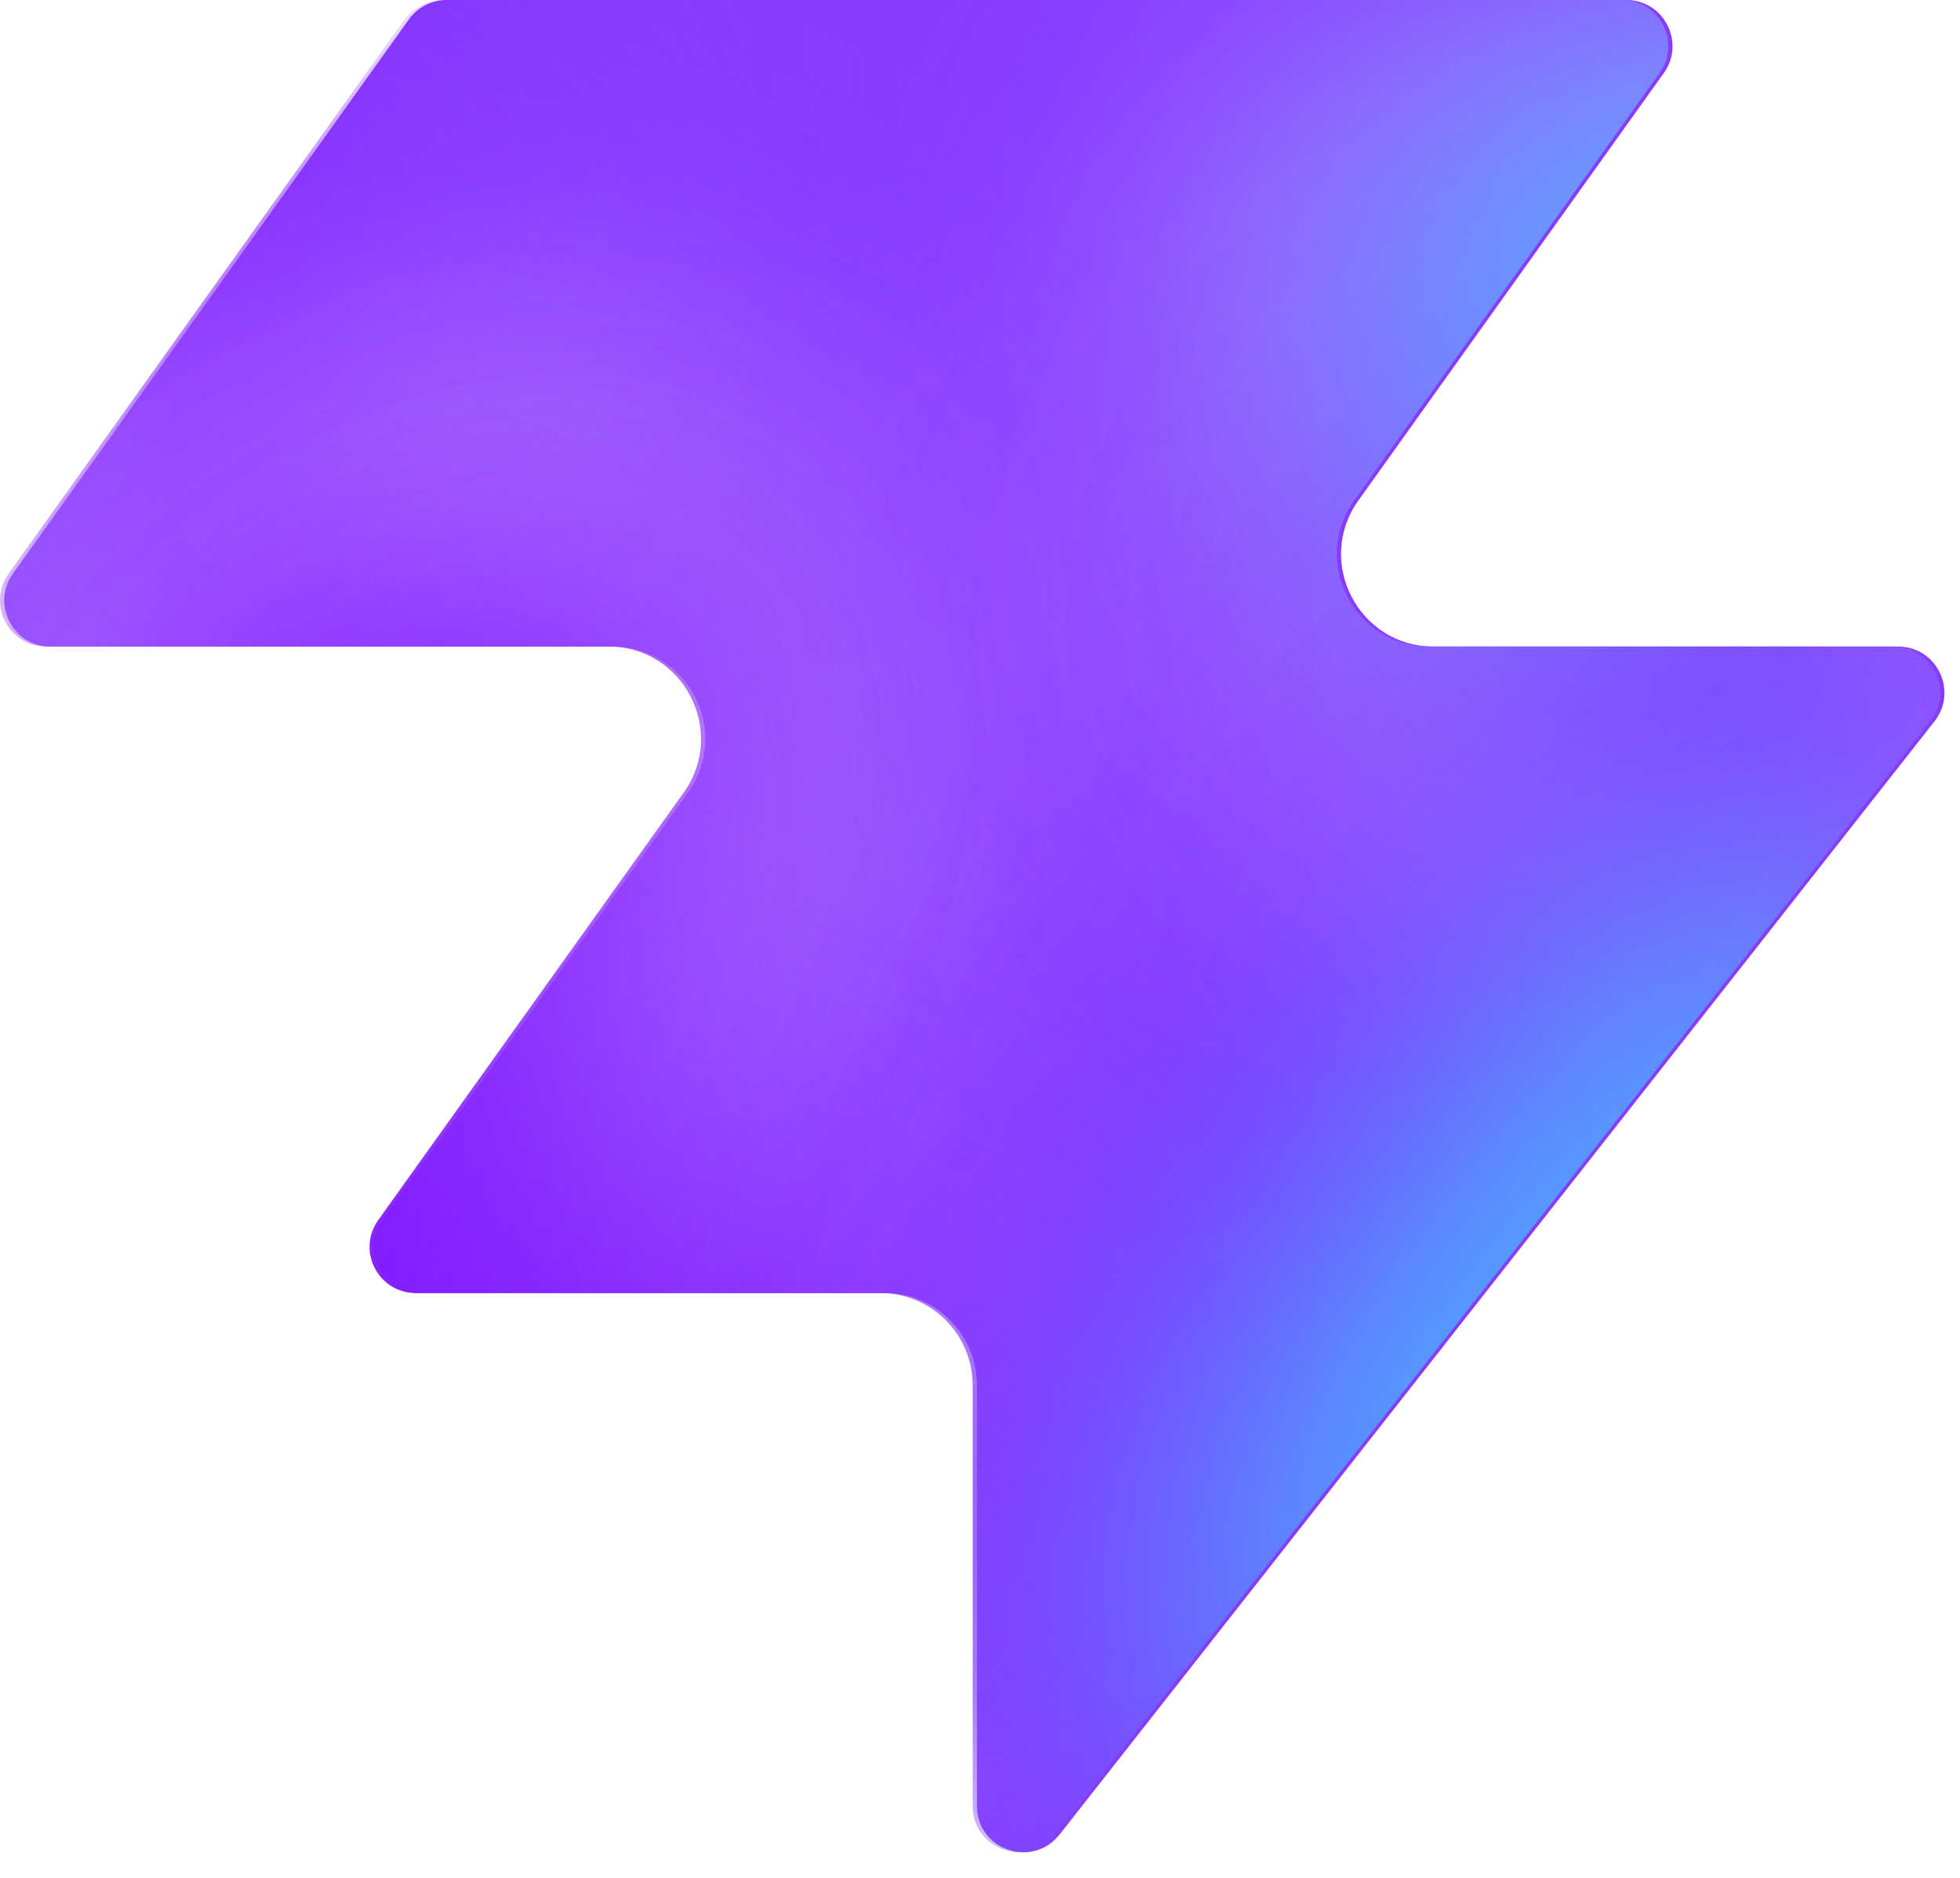
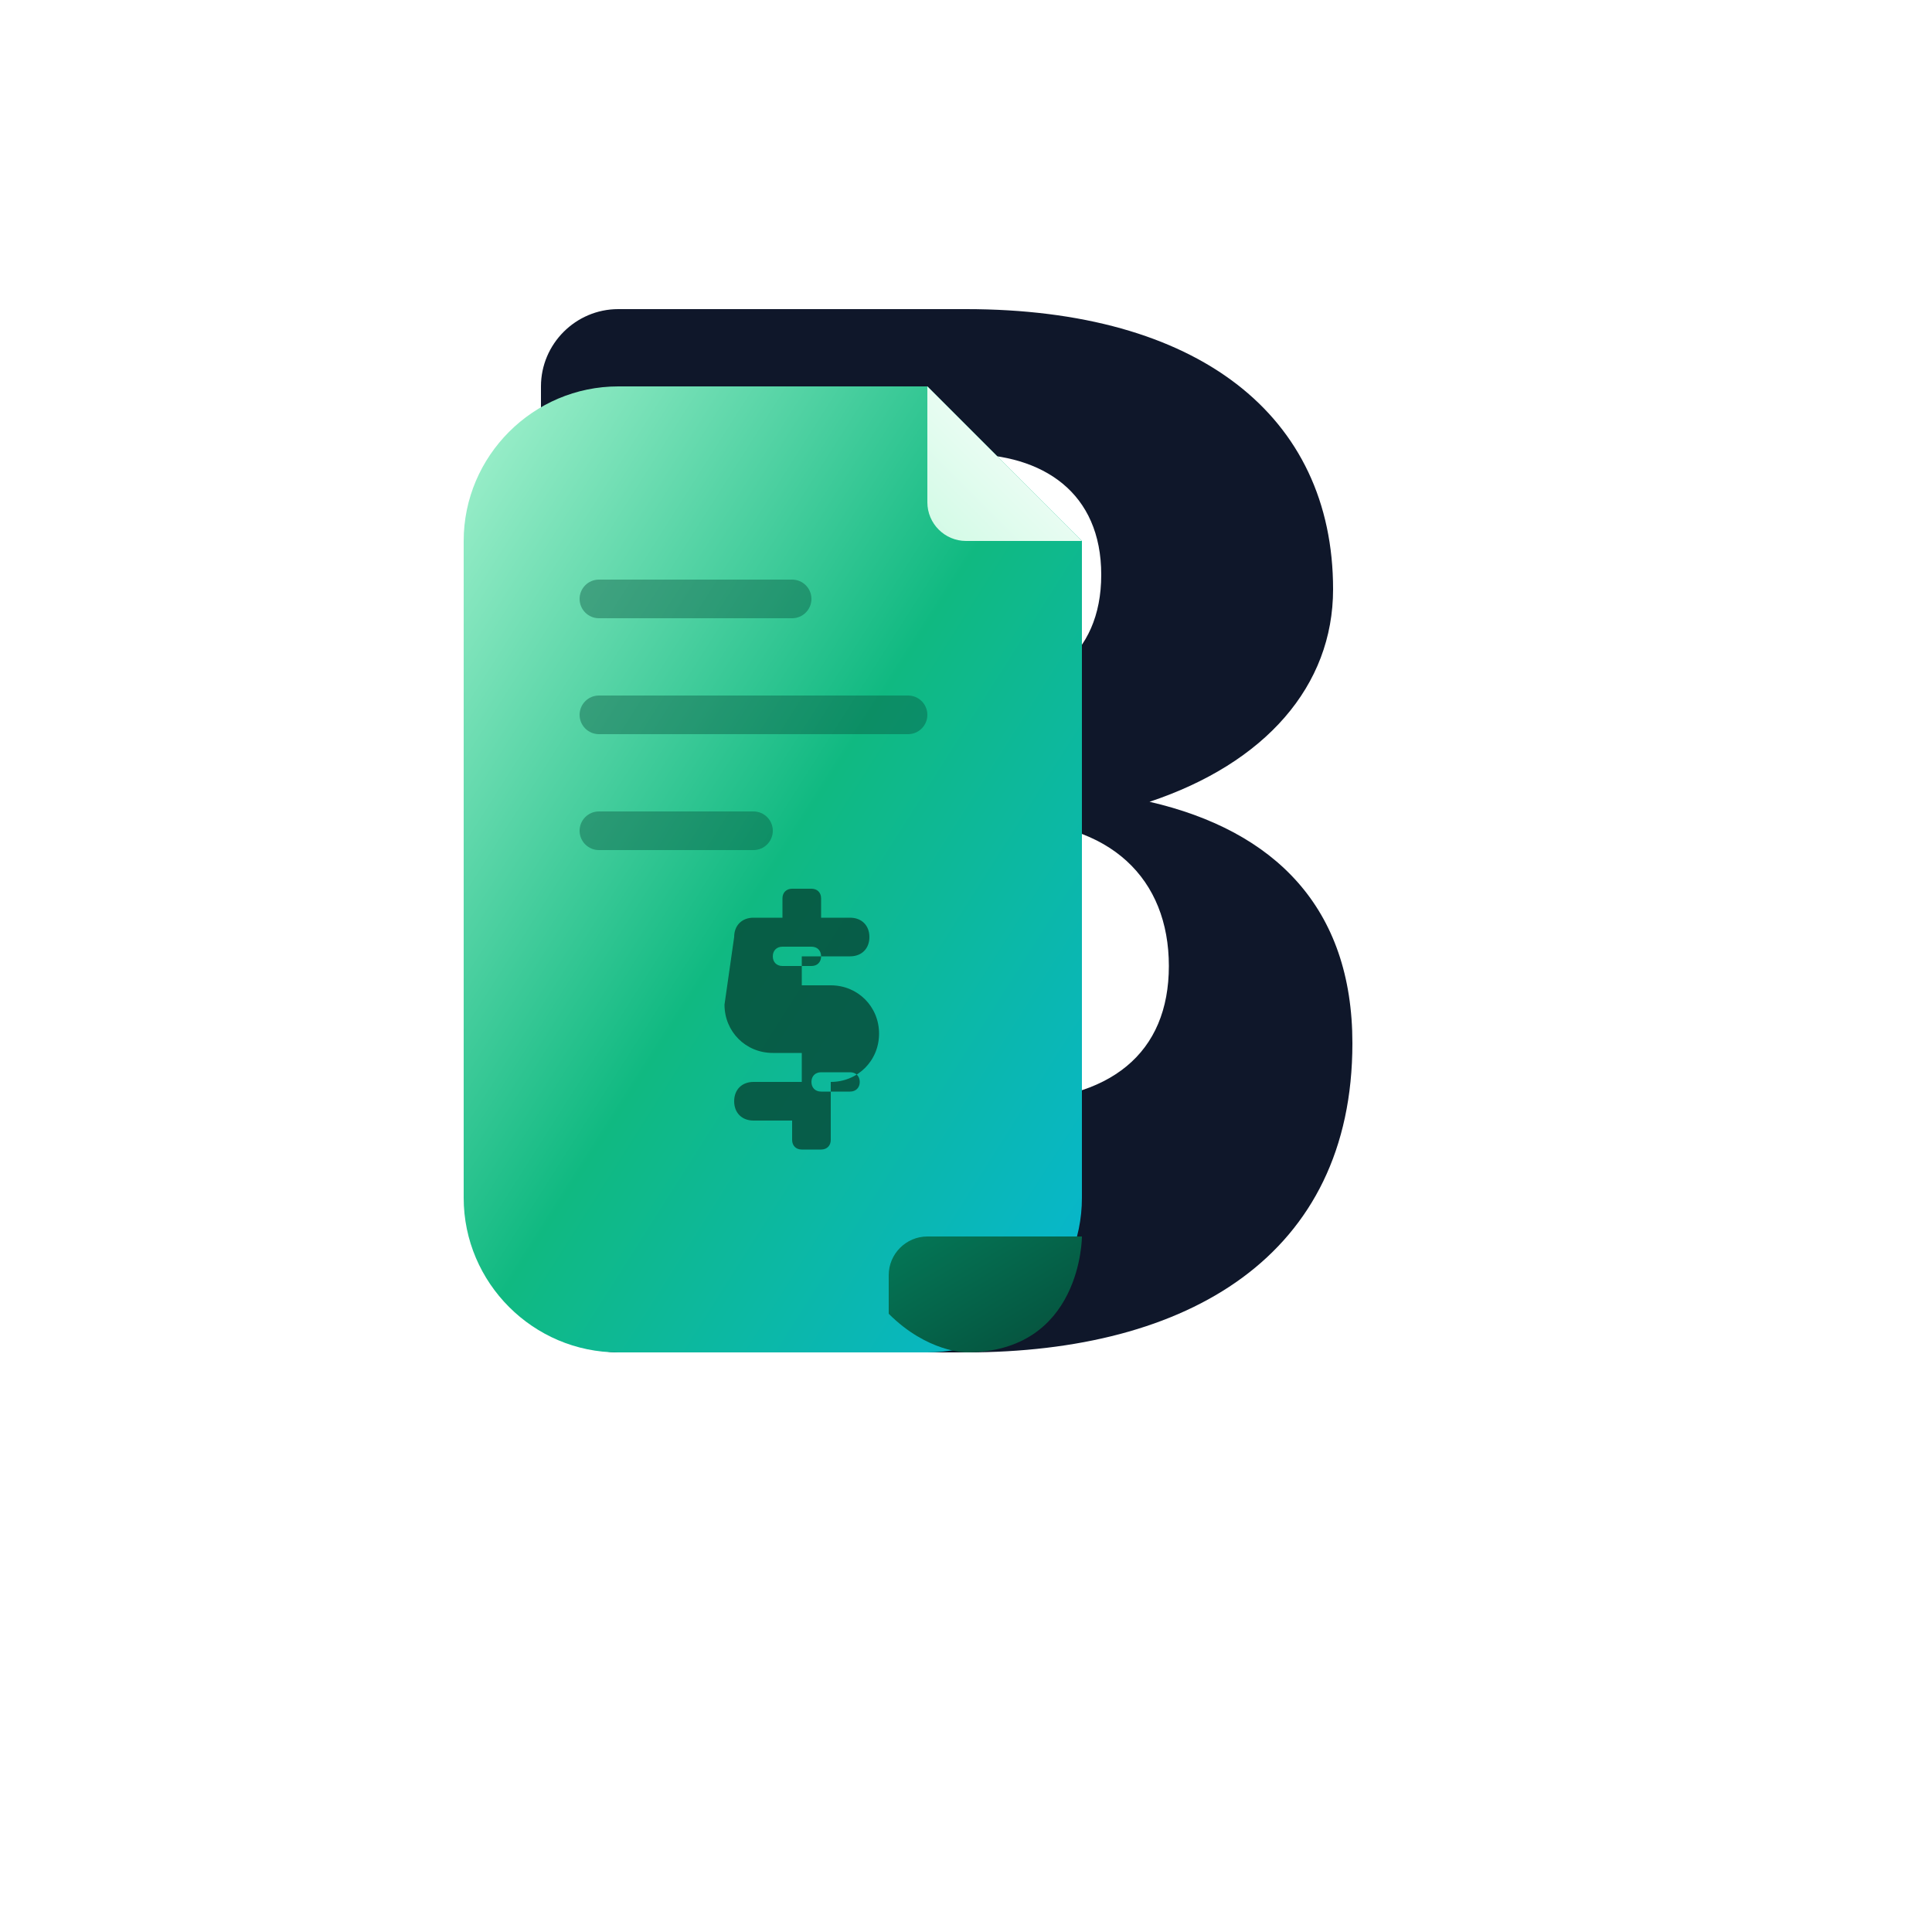
- <svg xmlns="http://www.w3.org/2000/svg" width="48" height="46" fill="none" viewBox="0 0 48 46">
-   <path fill="#863bff" d="M25.946 44.938c-.664.845-2.021.375-2.021-.698V33.937a2.26 2.26 0 0 0-2.262-2.262H10.287c-.92 0-1.456-1.04-.92-1.788l7.48-10.471c1.07-1.497 0-3.578-1.842-3.578H1.237c-.92 0-1.456-1.04-.92-1.788L10.013.474c.214-.297.556-.474.92-.474h28.894c.92 0 1.456 1.04.92 1.788l-7.48 10.471c-1.07 1.498 0 3.579 1.842 3.579h11.377c.943 0 1.473 1.088.89 1.83L25.947 44.94z" style="fill:#863bff;fill:color(display-p3 .525 .23 1);fill-opacity:1" />
-   <mask id="a" width="48" height="46" x="0" y="0" maskUnits="userSpaceOnUse" style="mask-type:alpha">
-     <path fill="#000" d="M25.842 44.938c-.664.844-2.021.375-2.021-.698V33.937a2.26 2.26 0 0 0-2.262-2.262H10.183c-.92 0-1.456-1.04-.92-1.788l7.48-10.471c1.07-1.498 0-3.579-1.842-3.579H1.133c-.92 0-1.456-1.04-.92-1.787L9.91.473c.214-.297.556-.474.92-.474h28.894c.92 0 1.456 1.04.92 1.788l-7.48 10.471c-1.07 1.498 0 3.578 1.842 3.578h11.377c.943 0 1.473 1.088.89 1.832L25.843 44.94z" style="fill:#000;fill-opacity:1" />
-   </mask>
-   <g mask="url(#a)">
-     <g filter="url(#b)">
-       <ellipse cx="5.508" cy="14.704" fill="#ede6ff" rx="5.508" ry="14.704" style="fill:#ede6ff;fill:color(display-p3 .927 .903 1);fill-opacity:1" transform="matrix(.00324 1 1 -.00324 -4.47 31.516)" />
-     </g>
-     <g filter="url(#c)">
-       <ellipse cx="10.399" cy="29.851" fill="#ede6ff" rx="10.399" ry="29.851" style="fill:#ede6ff;fill:color(display-p3 .927 .903 1);fill-opacity:1" transform="matrix(.00324 1 1 -.00324 -39.328 7.883)" />
-     </g>
-     <g filter="url(#d)">
-       <ellipse cx="5.508" cy="30.487" fill="#7e14ff" rx="5.508" ry="30.487" style="fill:#7e14ff;fill:color(display-p3 .492 .077 1);fill-opacity:1" transform="rotate(89.814 -25.913 -14.639)scale(1 -1)" />
-     </g>
-     <g filter="url(#e)">
-       <ellipse cx="5.508" cy="30.599" fill="#7e14ff" rx="5.508" ry="30.599" style="fill:#7e14ff;fill:color(display-p3 .492 .077 1);fill-opacity:1" transform="rotate(89.814 -32.644 -3.334)scale(1 -1)" />
-     </g>
-     <g filter="url(#f)">
-       <ellipse cx="5.508" cy="30.599" fill="#7e14ff" rx="5.508" ry="30.599" style="fill:#7e14ff;fill:color(display-p3 .492 .077 1);fill-opacity:1" transform="matrix(.00324 1 1 -.00324 -34.34 30.47)" />
-     </g>
-     <g filter="url(#g)">
-       <ellipse cx="14.072" cy="22.078" fill="#ede6ff" rx="14.072" ry="22.078" style="fill:#ede6ff;fill:color(display-p3 .927 .903 1);fill-opacity:1" transform="rotate(93.35 24.506 48.493)scale(-1 1)" />
-     </g>
-     <g filter="url(#h)">
-       <ellipse cx="3.47" cy="21.501" fill="#7e14ff" rx="3.47" ry="21.501" style="fill:#7e14ff;fill:color(display-p3 .492 .077 1);fill-opacity:1" transform="rotate(89.009 28.708 47.59)scale(-1 1)" />
-     </g>
-     <g filter="url(#i)">
-       <ellipse cx="3.47" cy="21.501" fill="#7e14ff" rx="3.47" ry="21.501" style="fill:#7e14ff;fill:color(display-p3 .492 .077 1);fill-opacity:1" transform="rotate(89.009 28.708 47.59)scale(-1 1)" />
-     </g>
-     <g filter="url(#j)">
-       <ellipse cx=".387" cy="8.972" fill="#7e14ff" rx="4.407" ry="29.108" style="fill:#7e14ff;fill:color(display-p3 .492 .077 1);fill-opacity:1" transform="rotate(39.51 .387 8.972)" />
-     </g>
-     <g filter="url(#k)">
-       <ellipse cx="47.523" cy="-6.092" fill="#7e14ff" rx="4.407" ry="29.108" style="fill:#7e14ff;fill:color(display-p3 .492 .077 1);fill-opacity:1" transform="rotate(37.892 47.523 -6.092)" />
-     </g>
-     <g filter="url(#l)">
-       <ellipse cx="41.412" cy="6.333" fill="#47bfff" rx="5.971" ry="9.665" style="fill:#47bfff;fill:color(display-p3 .28 .748 1);fill-opacity:1" transform="rotate(37.892 41.412 6.333)" />
-     </g>
-     <g filter="url(#m)">
-       <ellipse cx="-1.879" cy="38.332" fill="#7e14ff" rx="4.407" ry="29.108" style="fill:#7e14ff;fill:color(display-p3 .492 .077 1);fill-opacity:1" transform="rotate(37.892 -1.88 38.332)" />
-     </g>
-     <g filter="url(#n)">
-       <ellipse cx="-1.879" cy="38.332" fill="#7e14ff" rx="4.407" ry="29.108" style="fill:#7e14ff;fill:color(display-p3 .492 .077 1);fill-opacity:1" transform="rotate(37.892 -1.88 38.332)" />
-     </g>
-     <g filter="url(#o)">
-       <ellipse cx="35.651" cy="29.907" fill="#7e14ff" rx="4.407" ry="29.108" style="fill:#7e14ff;fill:color(display-p3 .492 .077 1);fill-opacity:1" transform="rotate(37.892 35.651 29.907)" />
-     </g>
-     <g filter="url(#p)">
-       <ellipse cx="38.418" cy="32.4" fill="#47bfff" rx="5.971" ry="15.297" style="fill:#47bfff;fill:color(display-p3 .28 .748 1);fill-opacity:1" transform="rotate(37.892 38.418 32.4)" />
-     </g>
-   </g>
+ <svg xmlns="http://www.w3.org/2000/svg" viewBox="0 0 100 100" fill="none">
  <defs>
-     <filter id="b" width="60.045" height="41.654" x="-19.77" y="16.149" color-interpolation-filters="sRGB" filterUnits="userSpaceOnUse">
-       <feFlood flood-opacity="0" result="BackgroundImageFix" />
-       <feBlend in="SourceGraphic" in2="BackgroundImageFix" result="shape" />
-       <feGaussianBlur result="effect1_foregroundBlur_2002_17158" stdDeviation="7.659" />
-     </filter>
-     <filter id="c" width="90.34" height="51.437" x="-54.613" y="-7.533" color-interpolation-filters="sRGB" filterUnits="userSpaceOnUse">
-       <feFlood flood-opacity="0" result="BackgroundImageFix" />
-       <feBlend in="SourceGraphic" in2="BackgroundImageFix" result="shape" />
-       <feGaussianBlur result="effect1_foregroundBlur_2002_17158" stdDeviation="7.659" />
-     </filter>
-     <filter id="d" width="79.355" height="29.4" x="-49.64" y="2.03" color-interpolation-filters="sRGB" filterUnits="userSpaceOnUse">
-       <feFlood flood-opacity="0" result="BackgroundImageFix" />
-       <feBlend in="SourceGraphic" in2="BackgroundImageFix" result="shape" />
-       <feGaussianBlur result="effect1_foregroundBlur_2002_17158" stdDeviation="4.596" />
-     </filter>
-     <filter id="e" width="79.579" height="29.4" x="-45.045" y="20.029" color-interpolation-filters="sRGB" filterUnits="userSpaceOnUse">
-       <feFlood flood-opacity="0" result="BackgroundImageFix" />
-       <feBlend in="SourceGraphic" in2="BackgroundImageFix" result="shape" />
-       <feGaussianBlur result="effect1_foregroundBlur_2002_17158" stdDeviation="4.596" />
-     </filter>
-     <filter id="f" width="79.579" height="29.4" x="-43.513" y="21.178" color-interpolation-filters="sRGB" filterUnits="userSpaceOnUse">
-       <feFlood flood-opacity="0" result="BackgroundImageFix" />
-       <feBlend in="SourceGraphic" in2="BackgroundImageFix" result="shape" />
-       <feGaussianBlur result="effect1_foregroundBlur_2002_17158" stdDeviation="4.596" />
-     </filter>
-     <filter id="g" width="74.749" height="58.852" x="15.756" y="-17.901" color-interpolation-filters="sRGB" filterUnits="userSpaceOnUse">
-       <feFlood flood-opacity="0" result="BackgroundImageFix" />
-       <feBlend in="SourceGraphic" in2="BackgroundImageFix" result="shape" />
-       <feGaussianBlur result="effect1_foregroundBlur_2002_17158" stdDeviation="7.659" />
-     </filter>
-     <filter id="h" width="61.377" height="25.362" x="23.548" y="2.284" color-interpolation-filters="sRGB" filterUnits="userSpaceOnUse">
-       <feFlood flood-opacity="0" result="BackgroundImageFix" />
-       <feBlend in="SourceGraphic" in2="BackgroundImageFix" result="shape" />
-       <feGaussianBlur result="effect1_foregroundBlur_2002_17158" stdDeviation="4.596" />
-     </filter>
-     <filter id="i" width="61.377" height="25.362" x="23.548" y="2.284" color-interpolation-filters="sRGB" filterUnits="userSpaceOnUse">
-       <feFlood flood-opacity="0" result="BackgroundImageFix" />
-       <feBlend in="SourceGraphic" in2="BackgroundImageFix" result="shape" />
-       <feGaussianBlur result="effect1_foregroundBlur_2002_17158" stdDeviation="4.596" />
-     </filter>
-     <filter id="j" width="56.045" height="63.649" x="-27.636" y="-22.853" color-interpolation-filters="sRGB" filterUnits="userSpaceOnUse">
-       <feFlood flood-opacity="0" result="BackgroundImageFix" />
-       <feBlend in="SourceGraphic" in2="BackgroundImageFix" result="shape" />
-       <feGaussianBlur result="effect1_foregroundBlur_2002_17158" stdDeviation="4.596" />
-     </filter>
-     <filter id="k" width="54.814" height="64.646" x="20.116" y="-38.415" color-interpolation-filters="sRGB" filterUnits="userSpaceOnUse">
-       <feFlood flood-opacity="0" result="BackgroundImageFix" />
-       <feBlend in="SourceGraphic" in2="BackgroundImageFix" result="shape" />
-       <feGaussianBlur result="effect1_foregroundBlur_2002_17158" stdDeviation="4.596" />
-     </filter>
-     <filter id="l" width="33.541" height="35.313" x="24.641" y="-11.323" color-interpolation-filters="sRGB" filterUnits="userSpaceOnUse">
-       <feFlood flood-opacity="0" result="BackgroundImageFix" />
-       <feBlend in="SourceGraphic" in2="BackgroundImageFix" result="shape" />
-       <feGaussianBlur result="effect1_foregroundBlur_2002_17158" stdDeviation="4.596" />
-     </filter>
-     <filter id="m" width="54.814" height="64.646" x="-29.286" y="6.009" color-interpolation-filters="sRGB" filterUnits="userSpaceOnUse">
-       <feFlood flood-opacity="0" result="BackgroundImageFix" />
-       <feBlend in="SourceGraphic" in2="BackgroundImageFix" result="shape" />
-       <feGaussianBlur result="effect1_foregroundBlur_2002_17158" stdDeviation="4.596" />
-     </filter>
-     <filter id="n" width="54.814" height="64.646" x="-29.286" y="6.009" color-interpolation-filters="sRGB" filterUnits="userSpaceOnUse">
-       <feFlood flood-opacity="0" result="BackgroundImageFix" />
-       <feBlend in="SourceGraphic" in2="BackgroundImageFix" result="shape" />
-       <feGaussianBlur result="effect1_foregroundBlur_2002_17158" stdDeviation="4.596" />
-     </filter>
-     <filter id="o" width="54.814" height="64.646" x="8.244" y="-2.416" color-interpolation-filters="sRGB" filterUnits="userSpaceOnUse">
-       <feFlood flood-opacity="0" result="BackgroundImageFix" />
-       <feBlend in="SourceGraphic" in2="BackgroundImageFix" result="shape" />
-       <feGaussianBlur result="effect1_foregroundBlur_2002_17158" stdDeviation="4.596" />
-     </filter>
-     <filter id="p" width="39.409" height="43.623" x="18.713" y="10.588" color-interpolation-filters="sRGB" filterUnits="userSpaceOnUse">
-       <feFlood flood-opacity="0" result="BackgroundImageFix" />
-       <feBlend in="SourceGraphic" in2="BackgroundImageFix" result="shape" />
-       <feGaussianBlur result="effect1_foregroundBlur_2002_17158" stdDeviation="4.596" />
-     </filter>
+     <linearGradient id="brandGradient" x1="0" y1="0" x2="1" y2="1">
+       <stop offset="0%" stop-color="#A7F3D0" />
+       <stop offset="50%" stop-color="#10B981" />
+       <stop offset="100%" stop-color="#06B6D4" />
+     </linearGradient>
+     <linearGradient id="foldGradient" x1="0" y1="1" x2="1" y2="0">
+       <stop offset="0%" stop-color="#D1FAE5" />
+       <stop offset="100%" stop-color="#FFFFFF" />
+     </linearGradient>
+     <linearGradient id="curlGradient" x1="0" y1="0" x2="1" y2="1">
+       <stop offset="0%" stop-color="#047857" />
+       <stop offset="100%" stop-color="#064E3B" />
+     </linearGradient>
  </defs>
+   <path fill-rule="evenodd" clip-rule="evenodd" d="M32 16h18c12 0 19 5.5 19 14.5c0 5-3.5 9-9.5 11c6.5 1.5 10.5 5.5 10.5 12.5c0 11-8.5 16-20 16H32c-2.2 0-4-1.8-4-4V20c0-2.2 1.8-4 4-4zm6.5 7.5v12.5h11.5c4 0 7-2 7-6.25s-3-6.25-7-6.25H38.5zm0 18.5V57h13.5c5.5 0 8.5-2.5 8.5-7s-3-7.5-8.5-7.5H38.5z" fill="#0f172a" />
+   <path d="M24 28c0-4.4 3.6-8 8-8h16l8 8v34c0 4.4-3.6 8-8 8H32c-4.4 0-8-3.6-8-8V28z" fill="url(#brandGradient)" />
+   <rect x="30" y="30" width="12" height="2" rx="1" fill="#064E3B" fill-opacity="0.4" />
+   <rect x="30" y="36" width="18" height="2" rx="1" fill="#064E3B" fill-opacity="0.4" />
+   <rect x="30" y="42" width="10" height="2" rx="1" fill="#064E3B" fill-opacity="0.4" />
+   <path d="M38 48.5c0-.6.4-1 1-1h1.5v-1c0-.3.2-.5.5-.5h1c.3 0 .5.2.5.5v1H44c.6 0 1 .4 1 1s-.4 1-1 1h-2.5v1.5h1.5c1.4 0 2.5 1.1 2.5 2.5s-1.1 2.5-2.5 2.5V59c0 .3-.2.5-.5.5h-1c-.3 0-.5-.2-.5-.5v-1H39c-.6 0-1-.4-1-1s.4-1 1-1h2.5v-1.5h-1.5c-1.4 0-2.5-1.1-2.5-2.5zm4 1.5c.3 0 .5-.2.5-.5s-.2-.5-.5-.5h-1.5c-.3 0-.5.2-.5.5s.2.5.5.5H42zm.5 5.5c-.3 0-.5.2-.5.5s.2.5.5.5H44c.3 0 .5-.2.5-.5s-.2-.5-.5-.5h-1.5z" fill="#064E3B" fill-opacity="0.85" />
+   <path d="M48 20l8 8h-6c-1.1 0-2-.9-2-2v-6z" fill="url(#foldGradient)" />
+   <path d="M50 70c6 0 6-6 6-6H48c-1.1 0-2 .9-2 2v2c2 2 4 2 4 2z" fill="url(#curlGradient)" />
</svg>
